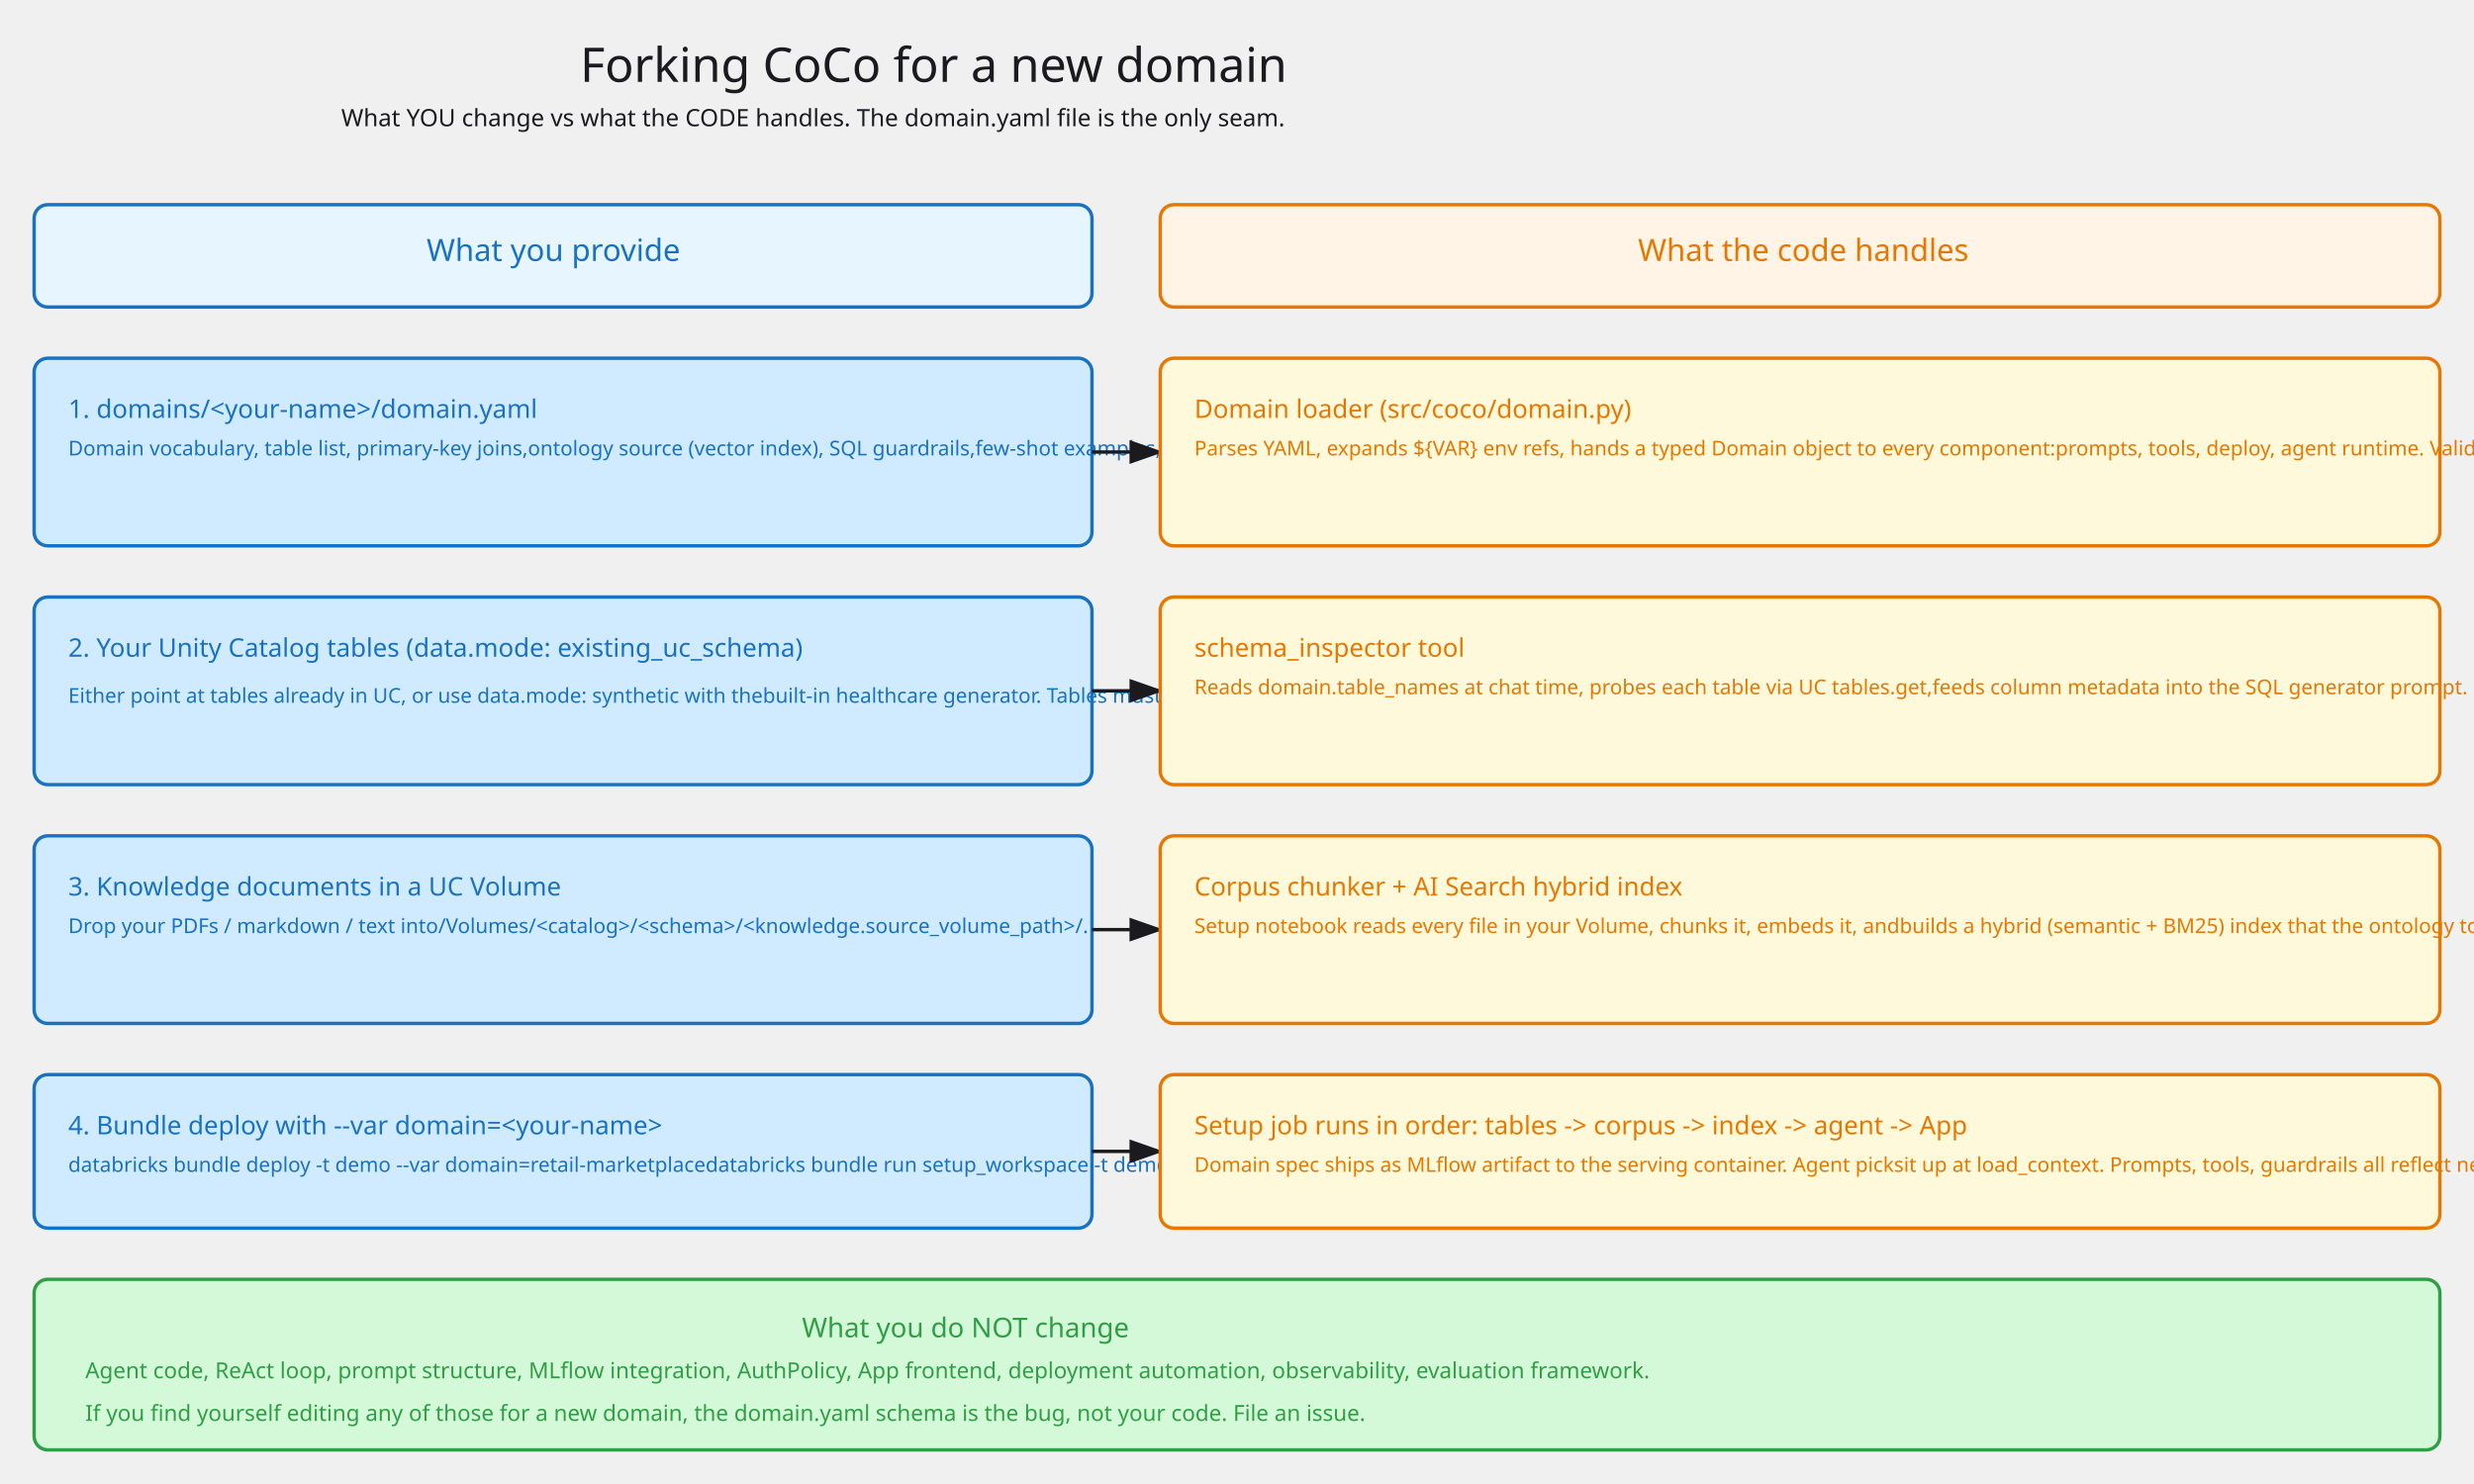
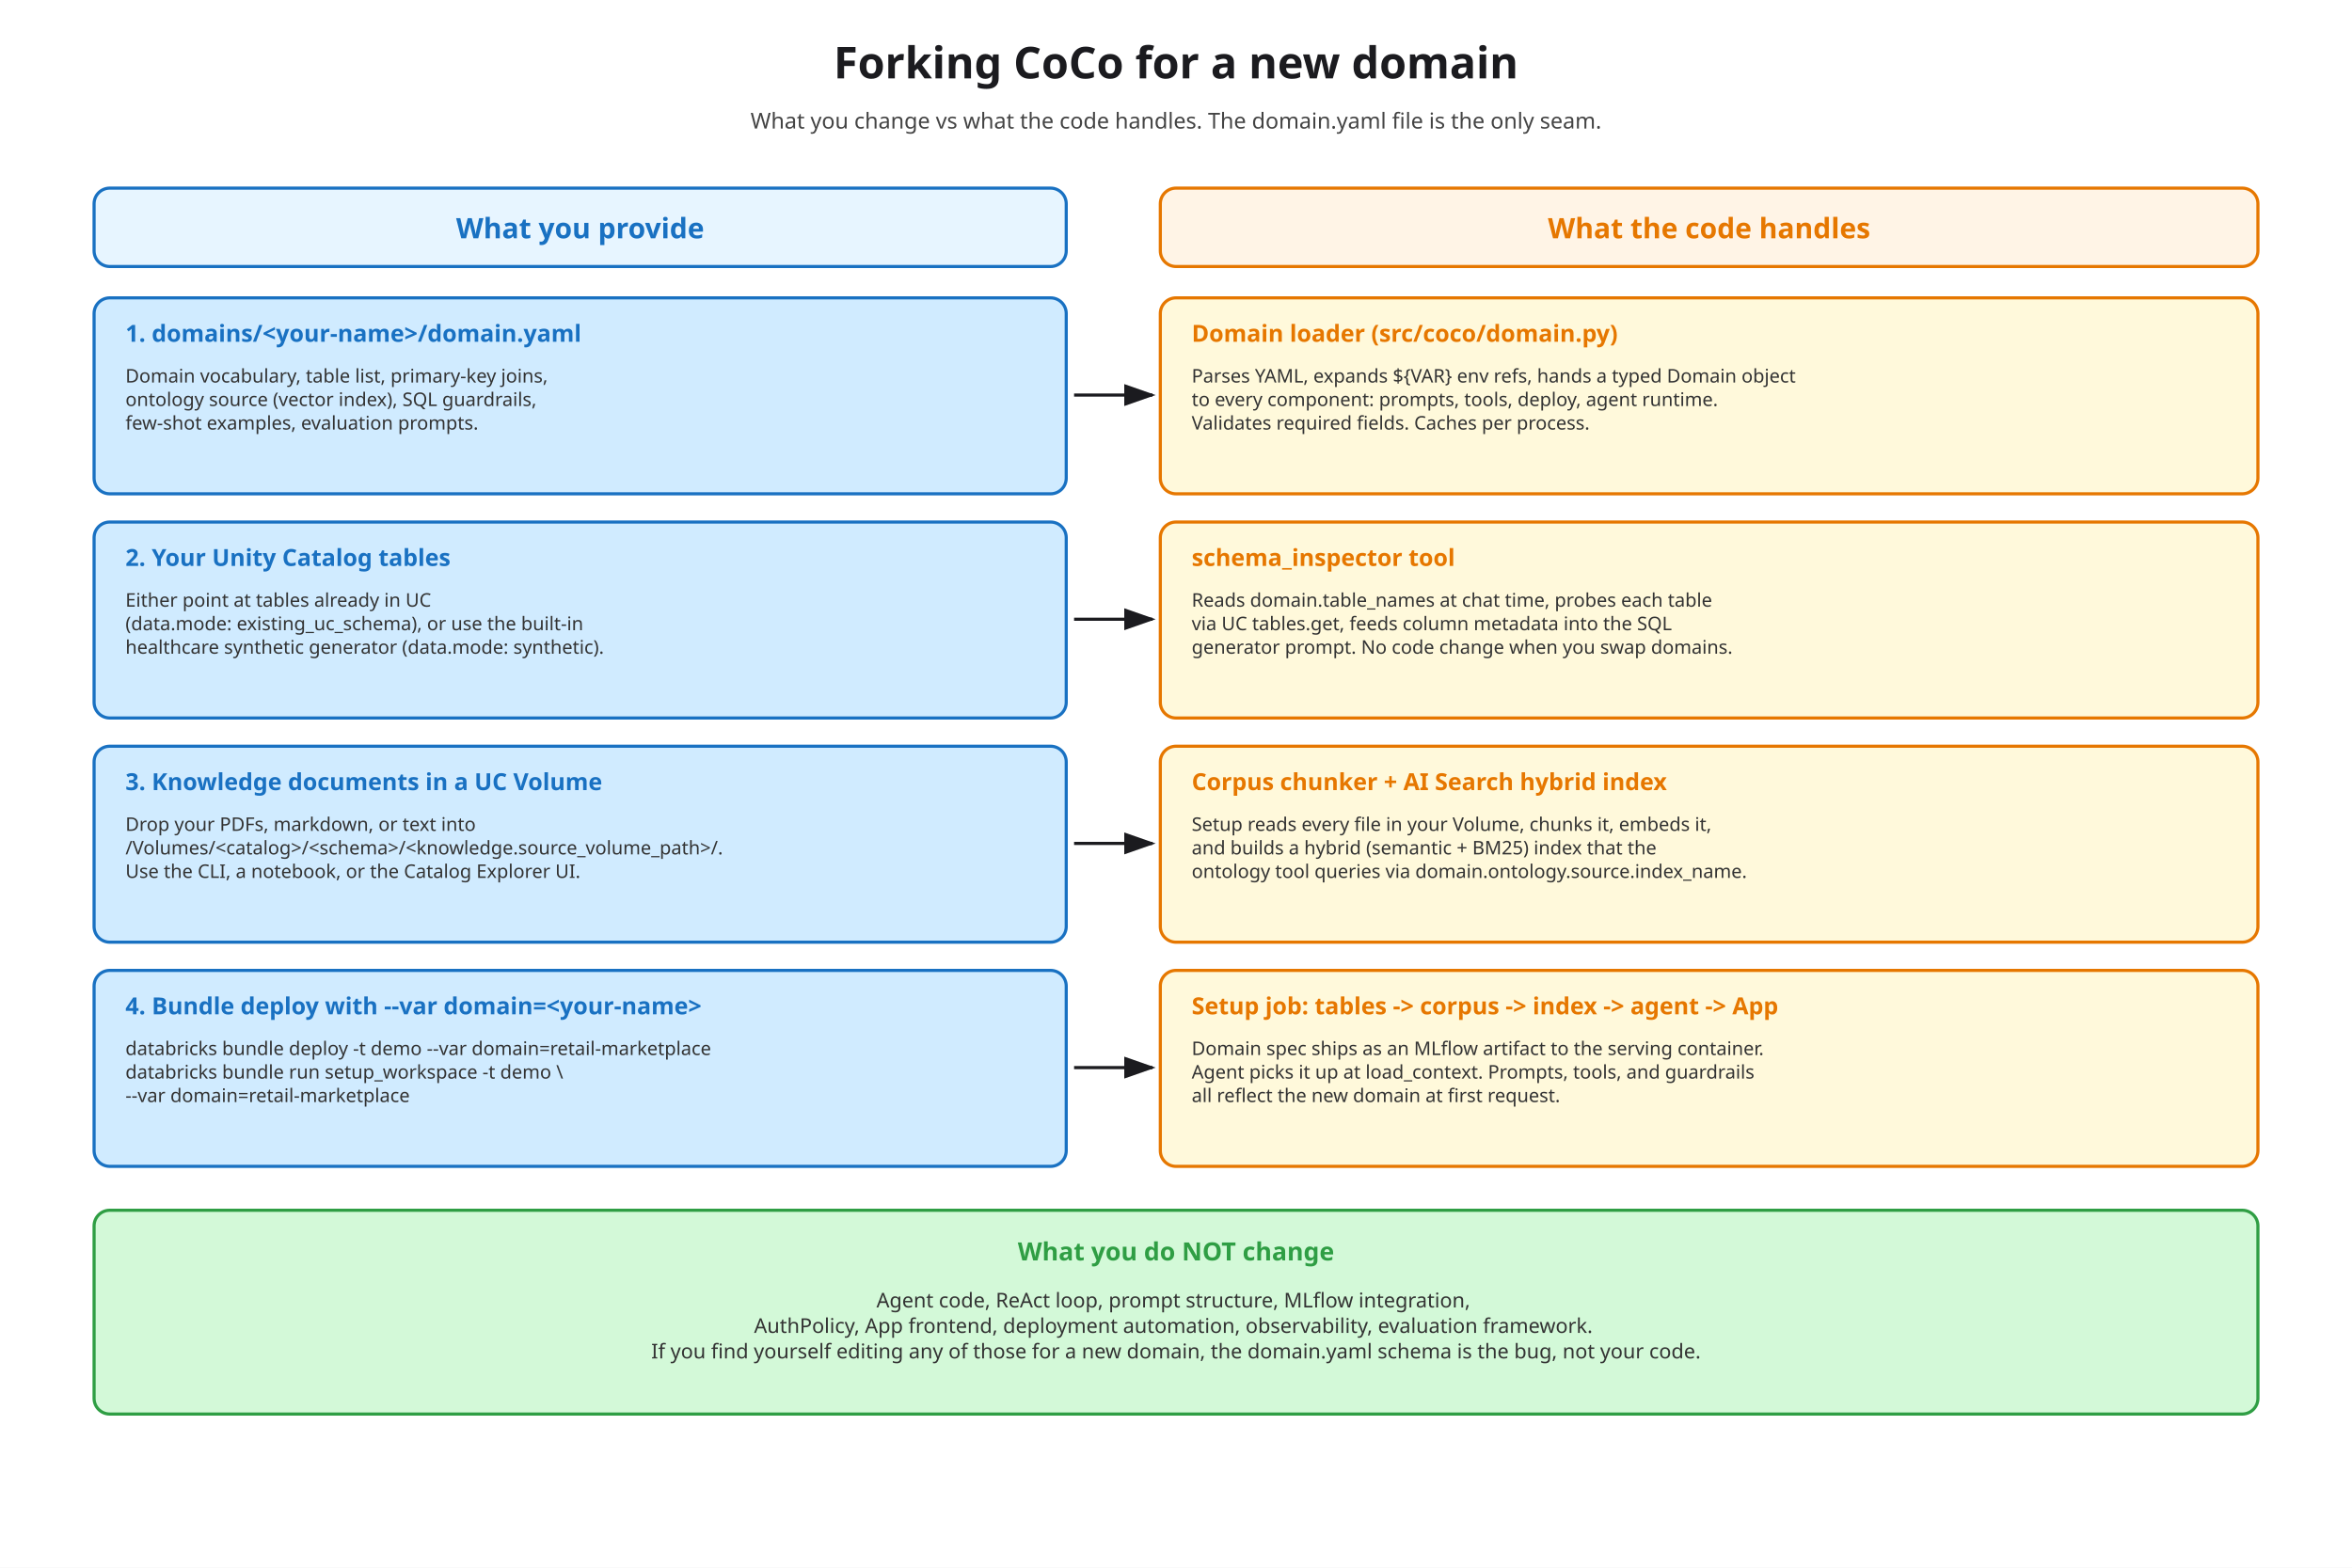
- <svg xmlns="http://www.w3.org/2000/svg" width="1450" height="870" viewBox="40 10 1450 870">
+ <svg xmlns="http://www.w3.org/2000/svg" width="1500" height="1000" viewBox="0 0 1500 1000" font-family="'Segoe UI', system-ui, -apple-system, sans-serif">
  <defs>
-     <marker id="arrow-1b1b1f" markerWidth="10" markerHeight="7" refX="9" refY="3.5" orient="auto">
+     <marker id="arrow" markerWidth="10" markerHeight="7" refX="9" refY="3.5" orient="auto">
      <polygon points="0 0, 10 3.5, 0 7" fill="#1b1b1f" />
    </marker>
-     <style>text { font-family: "Segoe UI", system-ui, -apple-system, sans-serif; }</style>
  </defs>
-   <text x="380" y="58" font-size="28" fill="#1b1b1f">Forking CoCo for a new domain</text>
-   <text x="240" y="84" font-size="14" fill="#1b1b1f">What YOU change vs what the CODE handles. The domain.yaml file is the only seam.</text>
-   <rect x="60" y="130" width="620" height="60" rx="8" stroke="#1971c2" fill="#e7f5ff" stroke-width="2" />
-   <text x="290" y="163" font-size="18" fill="#1971c2">What you provide</text>
-   <rect x="720" y="130" width="750" height="60" rx="8" stroke="#e67700" fill="#fff4e6" stroke-width="2" />
-   <text x="1000" y="163" font-size="18" fill="#e67700">What the code handles</text>
-   <rect x="60" y="220" width="620" height="110" rx="8" stroke="#1971c2" fill="#d0ebff" stroke-width="2" />
-   <text x="80" y="255" font-size="15" fill="#1971c2">1.  domains/&lt;your-name&gt;/domain.yaml</text>
-   <text x="80" y="277" font-size="12" fill="#1971c2">Domain vocabulary, table list, primary-key joins,
- ontology source (vector index), SQL guardrails,
- few-shot examples, evaluation prompts.</text>
-   <path d="M 680 275 L 720 275" stroke="#1b1b1f" fill="none" stroke-width="2" marker-end="url(#arrow-1b1b1f)" />
-   <rect x="720" y="220" width="750" height="110" rx="8" stroke="#e67700" fill="#fff9db" stroke-width="2" />
-   <text x="740" y="255" font-size="15" fill="#e67700">Domain loader (src/coco/domain.py)</text>
-   <text x="740" y="277" font-size="12" fill="#e67700">Parses YAML, expands ${VAR} env refs, hands a typed Domain object to every component:
- prompts, tools, deploy, agent runtime. Validates required fields. Caches per process.</text>
-   <rect x="60" y="360" width="620" height="110" rx="8" stroke="#1971c2" fill="#d0ebff" stroke-width="2" />
-   <text x="80" y="395" font-size="15" fill="#1971c2">2.  Your Unity Catalog tables (data.mode: existing_uc_schema)</text>
-   <text x="80" y="422" font-size="12" fill="#1971c2">Either point at tables already in UC, or use data.mode: synthetic with the
- built-in healthcare generator. Tables must match domain.yaml table list.</text>
-   <path d="M 680 415 L 720 415" stroke="#1b1b1f" fill="none" stroke-width="2" marker-end="url(#arrow-1b1b1f)" />
-   <rect x="720" y="360" width="750" height="110" rx="8" stroke="#e67700" fill="#fff9db" stroke-width="2" />
-   <text x="740" y="395" font-size="15" fill="#e67700">schema_inspector tool</text>
-   <text x="740" y="417" font-size="12" fill="#e67700">Reads domain.table_names at chat time, probes each table via UC tables.get,
- feeds column metadata into the SQL generator prompt. No code change needed
- when you swap domains.</text>
-   <rect x="60" y="500" width="620" height="110" rx="8" stroke="#1971c2" fill="#d0ebff" stroke-width="2" />
-   <text x="80" y="535" font-size="15" fill="#1971c2">3.  Knowledge documents in a UC Volume</text>
-   <text x="80" y="557" font-size="12" fill="#1971c2">Drop your PDFs / markdown / text into
- /Volumes/&lt;catalog&gt;/&lt;schema&gt;/&lt;knowledge.source_volume_path&gt;/.</text>
-   <path d="M 680 555 L 720 555" stroke="#1b1b1f" fill="none" stroke-width="2" marker-end="url(#arrow-1b1b1f)" />
-   <rect x="720" y="500" width="750" height="110" rx="8" stroke="#e67700" fill="#fff9db" stroke-width="2" />
-   <text x="740" y="535" font-size="15" fill="#e67700">Corpus chunker + AI Search hybrid index</text>
-   <text x="740" y="557" font-size="12" fill="#e67700">Setup notebook reads every file in your Volume, chunks it, embeds it, and
- builds a hybrid (semantic + BM25) index that the ontology tool queries
- through domain.ontology.source.index_name.</text>
-   <rect x="60" y="640" width="620" height="90" rx="8" stroke="#1971c2" fill="#d0ebff" stroke-width="2" />
-   <text x="80" y="675" font-size="15" fill="#1971c2">4.  Bundle deploy with --var domain=&lt;your-name&gt;</text>
-   <text x="80" y="697" font-size="12" fill="#1971c2">databricks bundle deploy -t demo --var domain=retail-marketplace
- databricks bundle run setup_workspace -t demo --var domain=retail-marketplace</text>
-   <path d="M 680 685 L 720 685" stroke="#1b1b1f" fill="none" stroke-width="2" marker-end="url(#arrow-1b1b1f)" />
-   <rect x="720" y="640" width="750" height="90" rx="8" stroke="#e67700" fill="#fff9db" stroke-width="2" />
-   <text x="740" y="675" font-size="15" fill="#e67700">Setup job runs in order: tables -&gt; corpus -&gt; index -&gt; agent -&gt; App</text>
-   <text x="740" y="697" font-size="12" fill="#e67700">Domain spec ships as MLflow artifact to the serving container. Agent picks
- it up at load_context. Prompts, tools, guardrails all reflect new domain.</text>
-   <rect x="60" y="760" width="1410" height="100" rx="8" stroke="#2f9e44" fill="#d3f9d8" stroke-width="2" />
-   <text x="510" y="794" font-size="16" fill="#2f9e44">What you do NOT change</text>
-   <text x="90" y="818" font-size="13" fill="#2f9e44">Agent code, ReAct loop, prompt structure, MLflow integration, AuthPolicy, App frontend, deployment automation, observability, evaluation framework.</text>
-   <text x="90" y="843" font-size="13" fill="#2f9e44">If you find yourself editing any of those for a new domain, the domain.yaml schema is the bug, not your code. File an issue.</text>
+   <rect width="100%" height="100%" fill="#ffffff" />
+   <text x="750" y="50" font-size="28" fill="#1b1b1f" text-anchor="middle" font-weight="600">
+     <tspan x="750" dy="0">Forking CoCo for a new domain</tspan>
+   </text>
+   <text x="750" y="82" font-size="14" fill="#444" text-anchor="middle">
+     <tspan x="750" dy="0">What you change vs what the code handles. The domain.yaml file is the only seam.</tspan>
+   </text>
+   <rect x="60" y="120" width="620" height="50" rx="10" ry="10" fill="#e7f5ff" stroke="#1971c2" stroke-width="2" />
+   <text x="370" y="152" font-size="18" fill="#1971c2" text-anchor="middle" font-weight="600">
+     <tspan x="370" dy="0">What you provide</tspan>
+   </text>
+   <rect x="740" y="120" width="700" height="50" rx="10" ry="10" fill="#fff4e6" stroke="#e67700" stroke-width="2" />
+   <text x="1090" y="152" font-size="18" fill="#e67700" text-anchor="middle" font-weight="600">
+     <tspan x="1090" dy="0">What the code handles</tspan>
+   </text>
+   <rect x="60" y="190" width="620" height="125" rx="10" ry="10" fill="#d0ebff" stroke="#1971c2" stroke-width="2" />
+   <text x="80" y="218" font-size="15" fill="#1971c2" text-anchor="start" font-weight="600">
+     <tspan x="80" dy="0">1.  domains/&lt;your-name&gt;/domain.yaml</tspan>
+   </text>
+   <text x="80" y="244" font-size="12" fill="#333" text-anchor="start">
+     <tspan x="80" dy="0">Domain vocabulary, table list, primary-key joins,</tspan>
+     <tspan x="80" dy="1.25em">ontology source (vector index), SQL guardrails,</tspan>
+     <tspan x="80" dy="1.25em">few-shot examples, evaluation prompts.</tspan>
+   </text>
+   <rect x="740" y="190" width="700" height="125" rx="10" ry="10" fill="#fff9db" stroke="#e67700" stroke-width="2" />
+   <text x="760" y="218" font-size="15" fill="#e67700" text-anchor="start" font-weight="600">
+     <tspan x="760" dy="0">Domain loader (src/coco/domain.py)</tspan>
+   </text>
+   <text x="760" y="244" font-size="12" fill="#333" text-anchor="start">
+     <tspan x="760" dy="0">Parses YAML, expands ${VAR} env refs, hands a typed Domain object</tspan>
+     <tspan x="760" dy="1.25em">to every component: prompts, tools, deploy, agent runtime.</tspan>
+     <tspan x="760" dy="1.25em">Validates required fields. Caches per process.</tspan>
+   </text>
+   <line x1="685" y1="252" x2="735" y2="252" stroke="#1b1b1f" stroke-width="2" marker-end="url(#arrow)" />
+   <rect x="60" y="333" width="620" height="125" rx="10" ry="10" fill="#d0ebff" stroke="#1971c2" stroke-width="2" />
+   <text x="80" y="361" font-size="15" fill="#1971c2" text-anchor="start" font-weight="600">
+     <tspan x="80" dy="0">2.  Your Unity Catalog tables</tspan>
+   </text>
+   <text x="80" y="387" font-size="12" fill="#333" text-anchor="start">
+     <tspan x="80" dy="0">Either point at tables already in UC</tspan>
+     <tspan x="80" dy="1.25em">(data.mode: existing_uc_schema), or use the built-in</tspan>
+     <tspan x="80" dy="1.25em">healthcare synthetic generator (data.mode: synthetic).</tspan>
+   </text>
+   <rect x="740" y="333" width="700" height="125" rx="10" ry="10" fill="#fff9db" stroke="#e67700" stroke-width="2" />
+   <text x="760" y="361" font-size="15" fill="#e67700" text-anchor="start" font-weight="600">
+     <tspan x="760" dy="0">schema_inspector tool</tspan>
+   </text>
+   <text x="760" y="387" font-size="12" fill="#333" text-anchor="start">
+     <tspan x="760" dy="0">Reads domain.table_names at chat time, probes each table</tspan>
+     <tspan x="760" dy="1.25em">via UC tables.get, feeds column metadata into the SQL</tspan>
+     <tspan x="760" dy="1.25em">generator prompt. No code change when you swap domains.</tspan>
+   </text>
+   <line x1="685" y1="395" x2="735" y2="395" stroke="#1b1b1f" stroke-width="2" marker-end="url(#arrow)" />
+   <rect x="60" y="476" width="620" height="125" rx="10" ry="10" fill="#d0ebff" stroke="#1971c2" stroke-width="2" />
+   <text x="80" y="504" font-size="15" fill="#1971c2" text-anchor="start" font-weight="600">
+     <tspan x="80" dy="0">3.  Knowledge documents in a UC Volume</tspan>
+   </text>
+   <text x="80" y="530" font-size="12" fill="#333" text-anchor="start">
+     <tspan x="80" dy="0">Drop your PDFs, markdown, or text into</tspan>
+     <tspan x="80" dy="1.25em">/Volumes/&lt;catalog&gt;/&lt;schema&gt;/&lt;knowledge.source_volume_path&gt;/.</tspan>
+     <tspan x="80" dy="1.25em">Use the CLI, a notebook, or the Catalog Explorer UI.</tspan>
+   </text>
+   <rect x="740" y="476" width="700" height="125" rx="10" ry="10" fill="#fff9db" stroke="#e67700" stroke-width="2" />
+   <text x="760" y="504" font-size="15" fill="#e67700" text-anchor="start" font-weight="600">
+     <tspan x="760" dy="0">Corpus chunker + AI Search hybrid index</tspan>
+   </text>
+   <text x="760" y="530" font-size="12" fill="#333" text-anchor="start">
+     <tspan x="760" dy="0">Setup reads every file in your Volume, chunks it, embeds it,</tspan>
+     <tspan x="760" dy="1.25em">and builds a hybrid (semantic + BM25) index that the</tspan>
+     <tspan x="760" dy="1.25em">ontology tool queries via domain.ontology.source.index_name.</tspan>
+   </text>
+   <line x1="685" y1="538" x2="735" y2="538" stroke="#1b1b1f" stroke-width="2" marker-end="url(#arrow)" />
+   <rect x="60" y="619" width="620" height="125" rx="10" ry="10" fill="#d0ebff" stroke="#1971c2" stroke-width="2" />
+   <text x="80" y="647" font-size="15" fill="#1971c2" text-anchor="start" font-weight="600">
+     <tspan x="80" dy="0">4.  Bundle deploy with --var domain=&lt;your-name&gt;</tspan>
+   </text>
+   <text x="80" y="673" font-size="12" fill="#333" text-anchor="start">
+     <tspan x="80" dy="0">databricks bundle deploy -t demo --var domain=retail-marketplace</tspan>
+     <tspan x="80" dy="1.25em">databricks bundle run setup_workspace -t demo \</tspan>
+     <tspan x="80" dy="1.25em">  --var domain=retail-marketplace</tspan>
+   </text>
+   <rect x="740" y="619" width="700" height="125" rx="10" ry="10" fill="#fff9db" stroke="#e67700" stroke-width="2" />
+   <text x="760" y="647" font-size="15" fill="#e67700" text-anchor="start" font-weight="600">
+     <tspan x="760" dy="0">Setup job: tables -&gt; corpus -&gt; index -&gt; agent -&gt; App</tspan>
+   </text>
+   <text x="760" y="673" font-size="12" fill="#333" text-anchor="start">
+     <tspan x="760" dy="0">Domain spec ships as an MLflow artifact to the serving container.</tspan>
+     <tspan x="760" dy="1.25em">Agent picks it up at load_context. Prompts, tools, and guardrails</tspan>
+     <tspan x="760" dy="1.25em">all reflect the new domain at first request.</tspan>
+   </text>
+   <line x1="685" y1="681" x2="735" y2="681" stroke="#1b1b1f" stroke-width="2" marker-end="url(#arrow)" />
+   <rect x="60" y="772" width="1380" height="130" rx="10" ry="10" fill="#d3f9d8" stroke="#2f9e44" stroke-width="2" />
+   <text x="750" y="804" font-size="16" fill="#2f9e44" text-anchor="middle" font-weight="600">
+     <tspan x="750" dy="0">What you do NOT change</tspan>
+   </text>
+   <text x="750" y="834" font-size="13" fill="#333" text-anchor="middle">
+     <tspan x="750" dy="0">Agent code, ReAct loop, prompt structure, MLflow integration,</tspan>
+     <tspan x="750" dy="1.25em">AuthPolicy, App frontend, deployment automation, observability, evaluation framework.</tspan>
+     <tspan x="750" dy="1.25em">If you find yourself editing any of those for a new domain, the domain.yaml schema is the bug, not your code.</tspan>
+   </text>
</svg>
